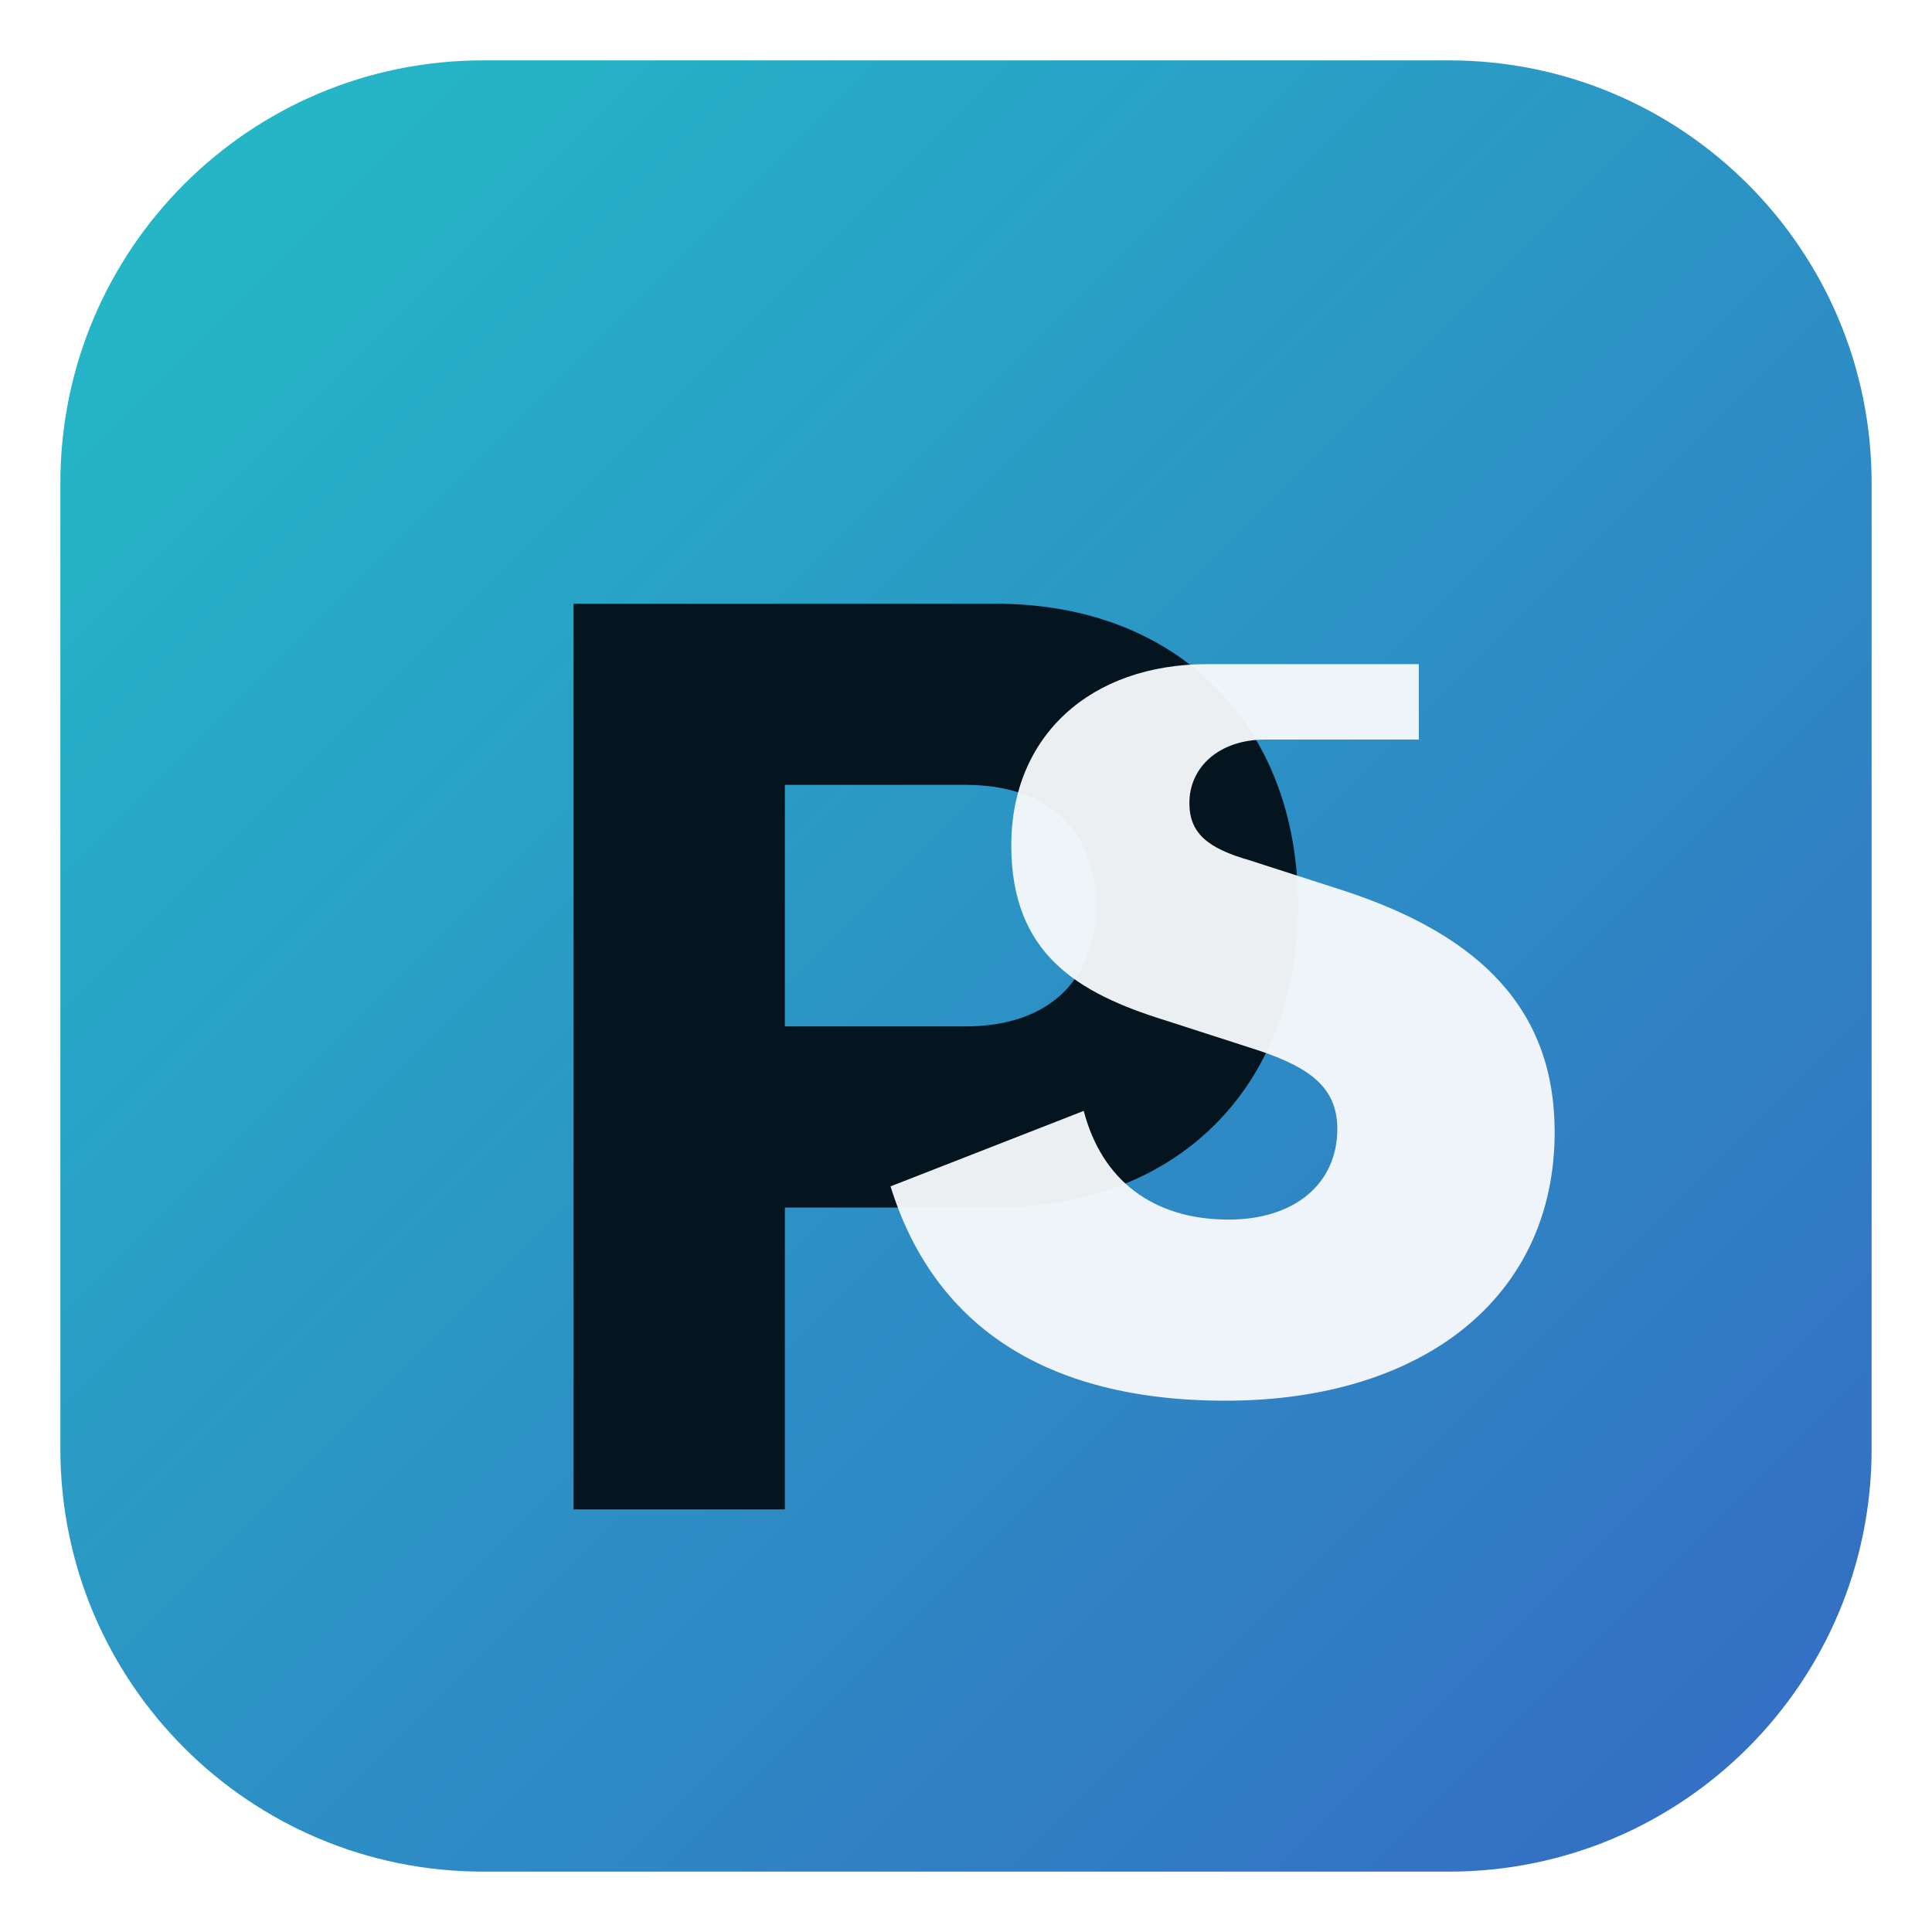
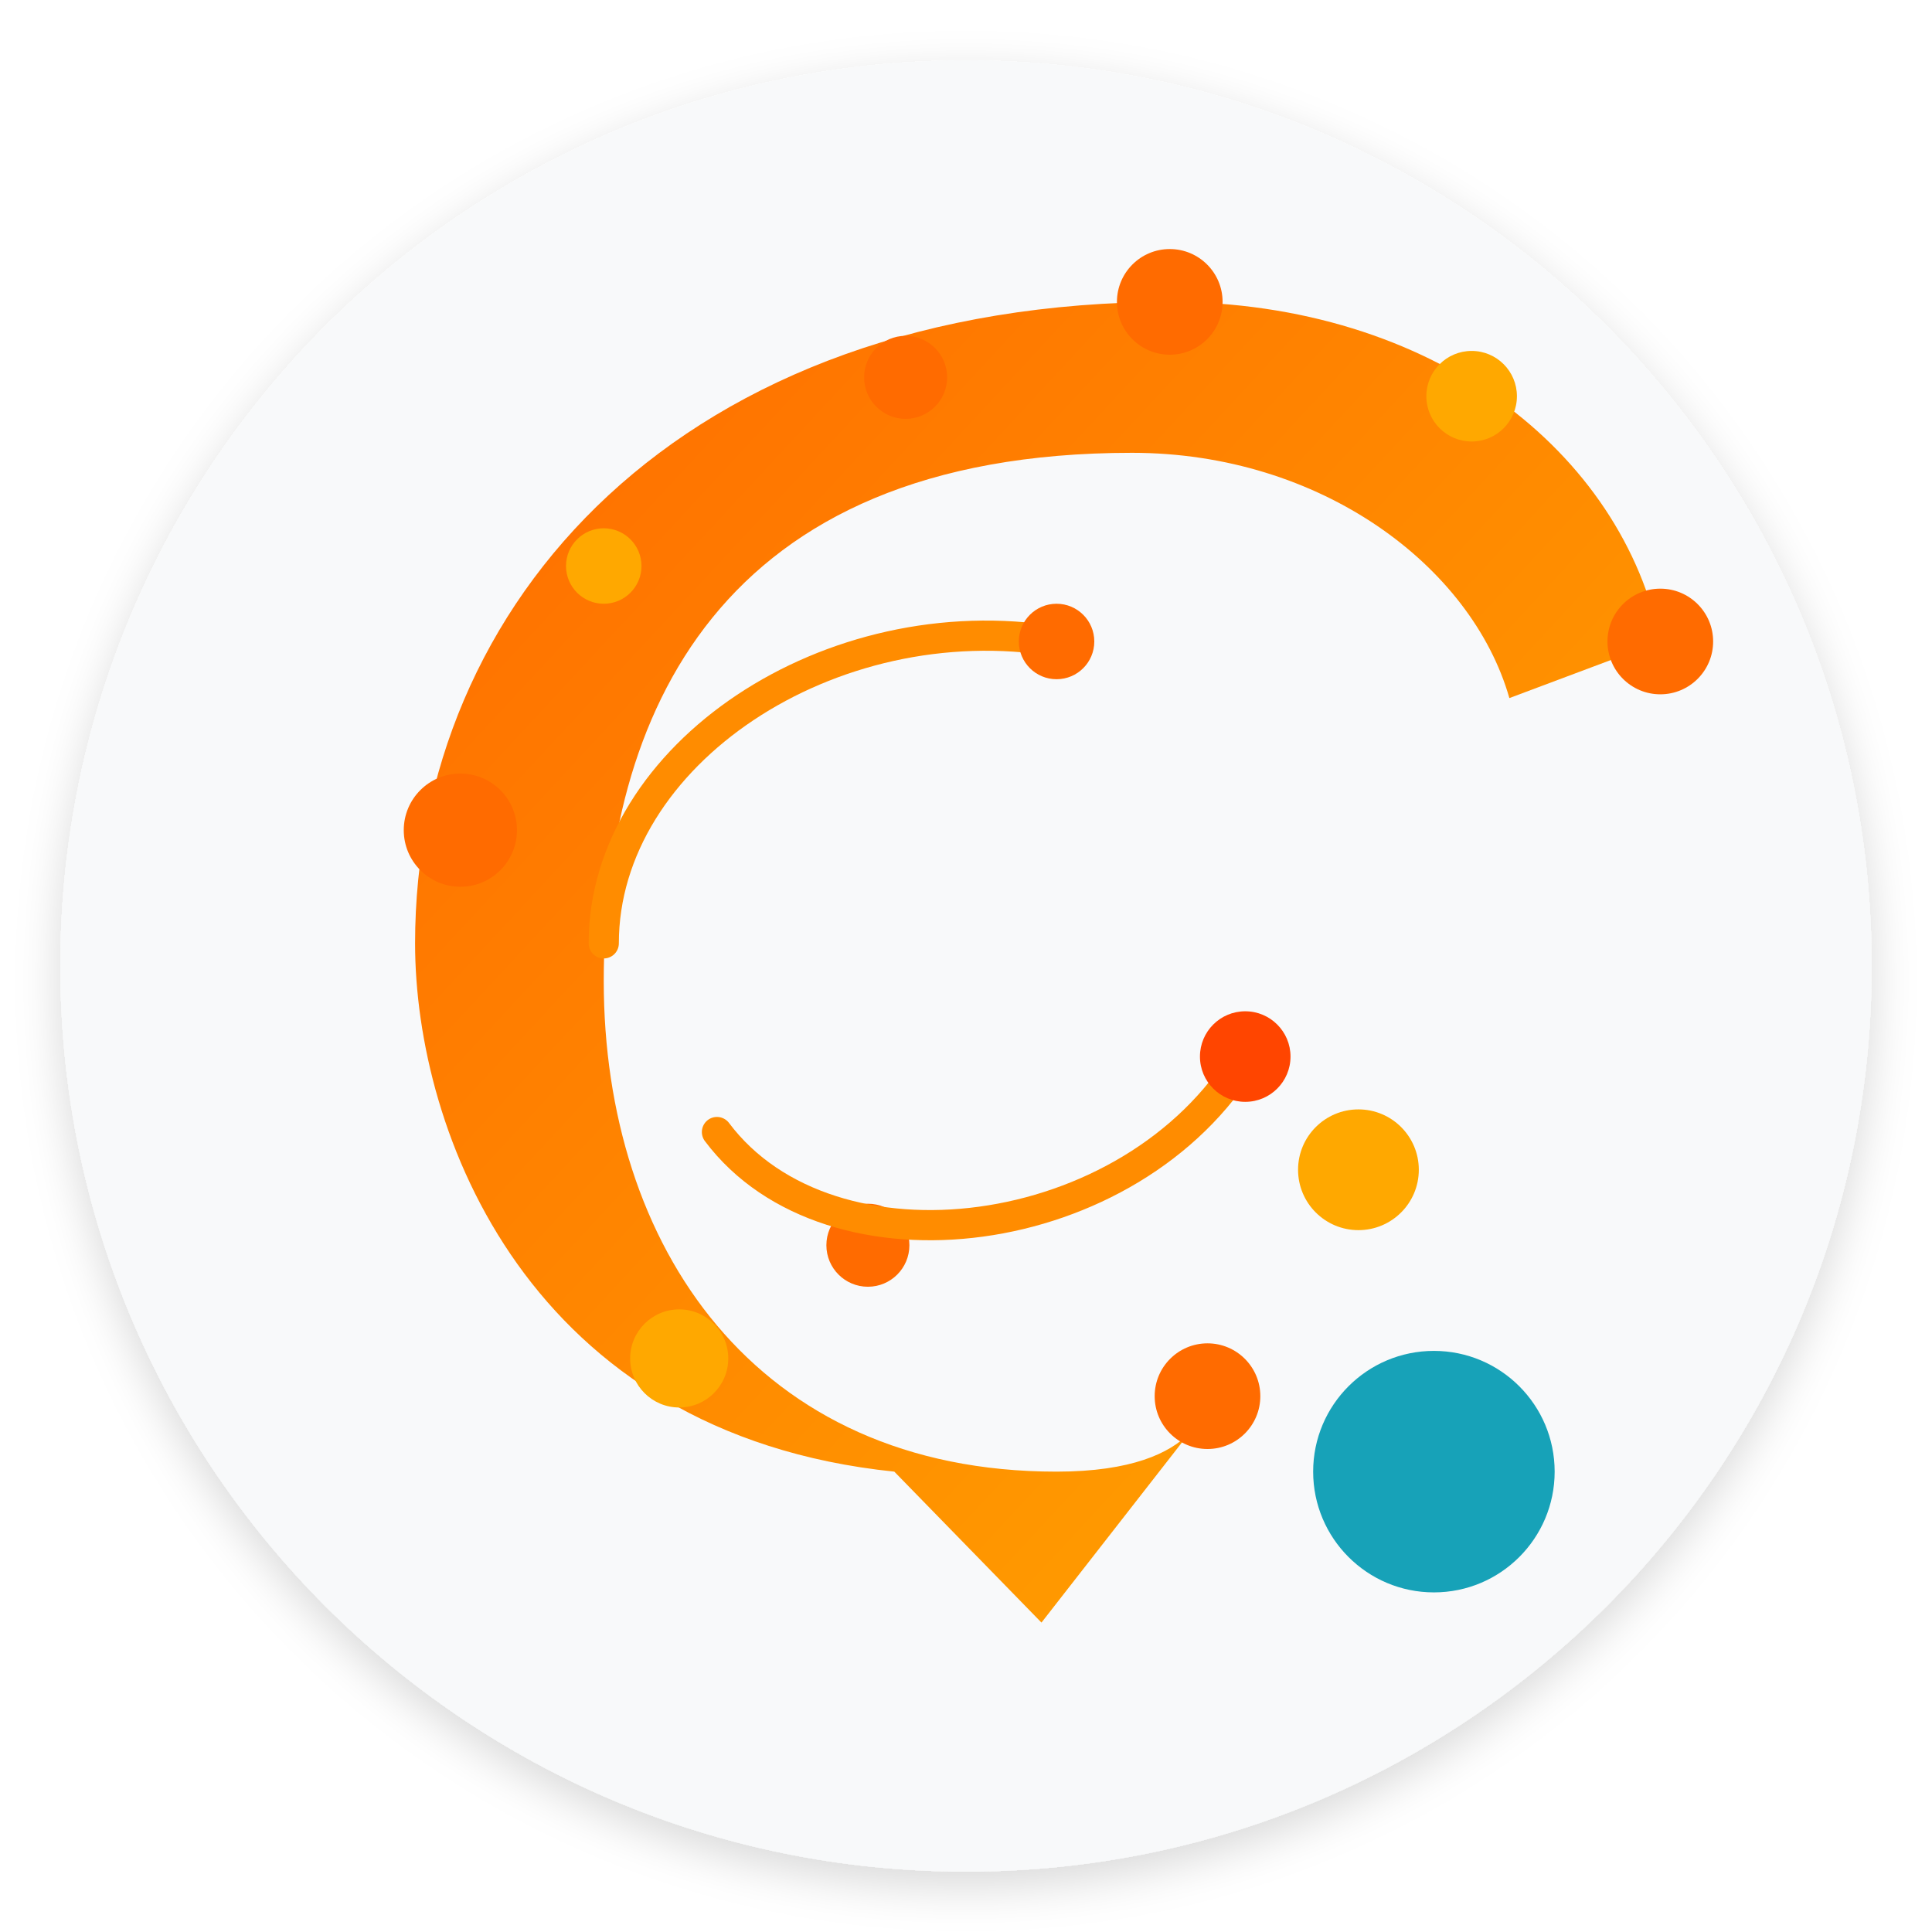
- <svg xmlns="http://www.w3.org/2000/svg" viewBox="0 0 64 64" role="img" aria-labelledby="title desc">
+ <svg xmlns="http://www.w3.org/2000/svg" viewBox="0 0 512 512" width="100%" height="100%">
  <defs>
-     <linearGradient id="bg" x1="0" y1="0" x2="1" y2="1">
-       <stop offset="0%" stop-color="#23bcc7" />
-       <stop offset="100%" stop-color="#356ac3" />
+     <linearGradient id="orangeGrad" x1="0%" y1="0%" x2="100%" y2="100%">
+       <stop offset="0%" stop-color="#FF6B00" />
+       <stop offset="100%" stop-color="#FFA800" />
    </linearGradient>
+     <filter id="subtle-shadow" x="-10%" y="-10%" width="120%" height="120%">
+       <feDropShadow dx="0" dy="4" stdDeviation="6" flood-color="#000000" flood-opacity="0.15" />
+     </filter>
  </defs>
-   <rect x="2" y="2" width="60" height="60" rx="14" fill="url(#bg)" />
-   <path d="M19 20h14c6 0 10 4 10 10s-4 10-10 10h-7v10h-7V20zm13 14c2.7 0 4.3-1.5 4.3-4S34.7 26 32 26h-6v8h6z" fill="#041520" />
-   <path d="M47 22h-7c-3.9 0-6.5 2.4-6.5 6s2.2 4.9 5.1 5.8l3.1 1c1.8.6 2.6 1.3 2.6 2.6 0 1.8-1.4 3-3.6 3-2.5 0-4.2-1.3-4.8-3.6l-6.4 2.5c1.4 4.5 5 7.1 11.1 7.1 6.5 0 10.9-3.4 10.9-8.9 0-4-2.4-6.5-7-8l-3.1-1c-1.4-.4-2-.9-2-1.9 0-1.2 1-2.1 2.5-2.1h5.1V22z" fill="#f8fafc" opacity="0.95" />
+   <circle cx="256" cy="256" r="240" fill="#F8F9FA" filter="url(#subtle-shadow)" />
+   <g transform="translate(20, 10)">
+     <path d="M 280 110               C 170 110, 140 180, 140 250               C 140 320, 180 380, 260 380               C 280 380, 290 375, 295 370               L 256 420               L 217 380               C 120 370, 90 290, 90 240               C 90 150, 160 70, 290 70               C 360 70, 410 110, 420 160               L 380 175               C 370 140, 330 110, 280 110 Z" fill="url(#orangeGrad)" />
+     <circle cx="290" cy="70" r="14" fill="#FF6B00" />
+     <circle cx="370" cy="95" r="12" fill="#FFA800" />
+     <circle cx="420" cy="160" r="14" fill="#FF6B00" />
+     <circle cx="102" cy="210" r="15" fill="#FF6B00" />
+     <circle cx="140" cy="140" r="10" fill="#FFA800" />
+     <circle cx="220" cy="90" r="11" fill="#FF6B00" />
+     <circle cx="160" cy="350" r="13" fill="#FFA800" />
+     <circle cx="210" cy="320" r="11" fill="#FF6B00" />
+     <circle cx="300" cy="360" r="14" fill="#FF6B00" />
+     <circle cx="340" cy="300" r="16" fill="#FFA800" />
+     <path d="M 140 240 C 140 190, 200 150, 260 160" stroke="#FF8C00" stroke-width="8" fill="none" stroke-linecap="round" />
+     <path d="M 170 290 C 200 330, 280 320, 310 270" stroke="#FF8C00" stroke-width="8" fill="none" stroke-linecap="round" />
+     <circle cx="260" cy="160" r="10" fill="#FF6B00" />
+     <circle cx="310" cy="270" r="12" fill="#FF4500" />
+   </g>
+   <circle cx="380" cy="390" r="32" fill="#17A2B8" />
</svg>
